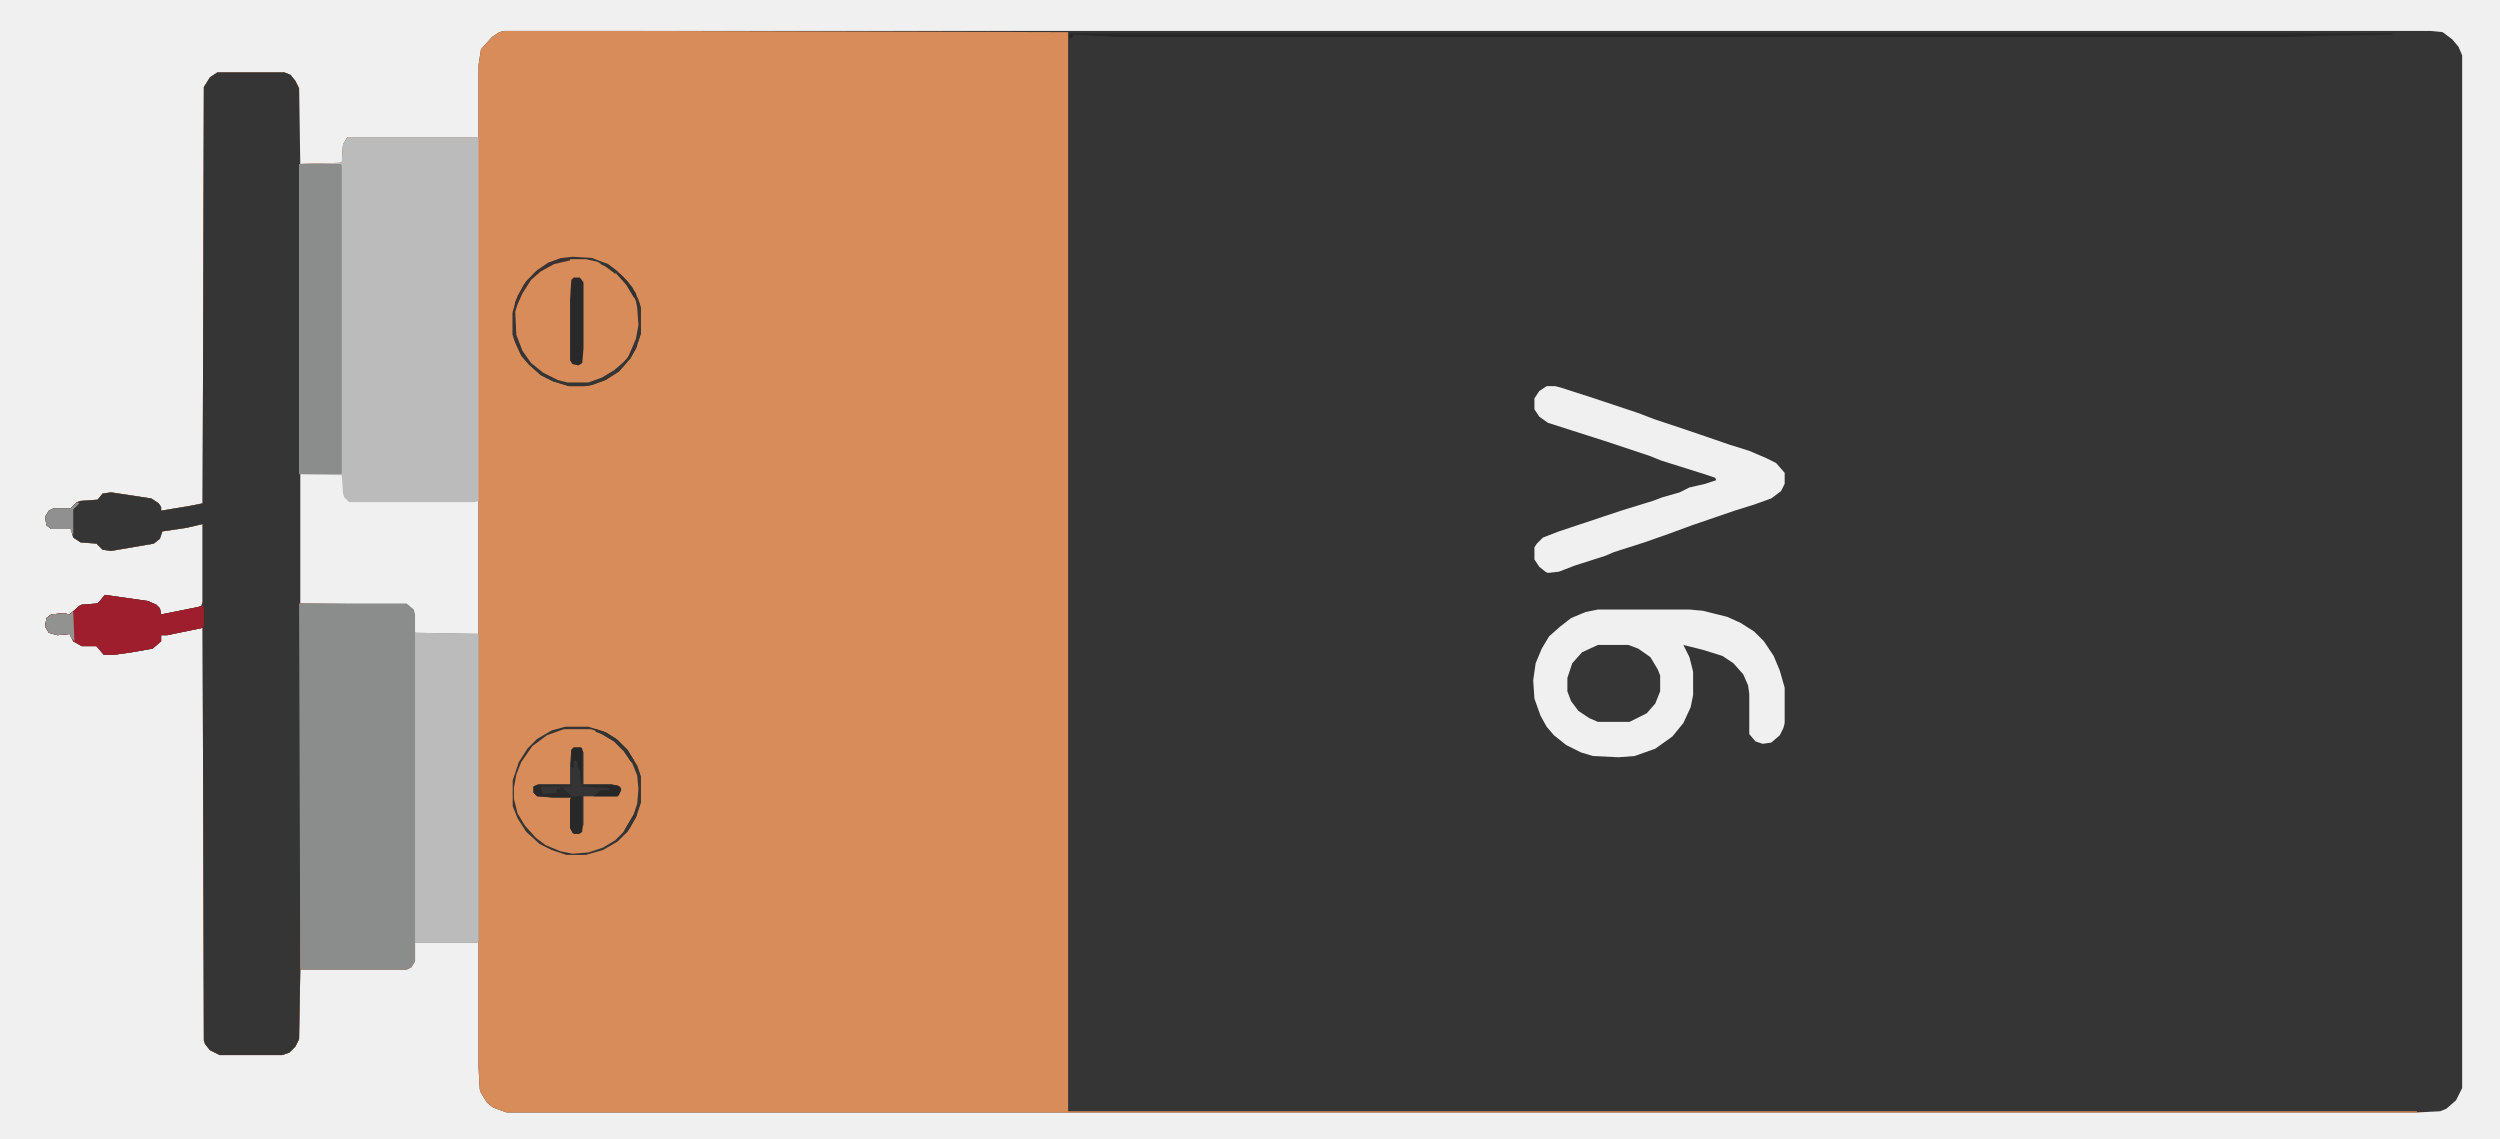
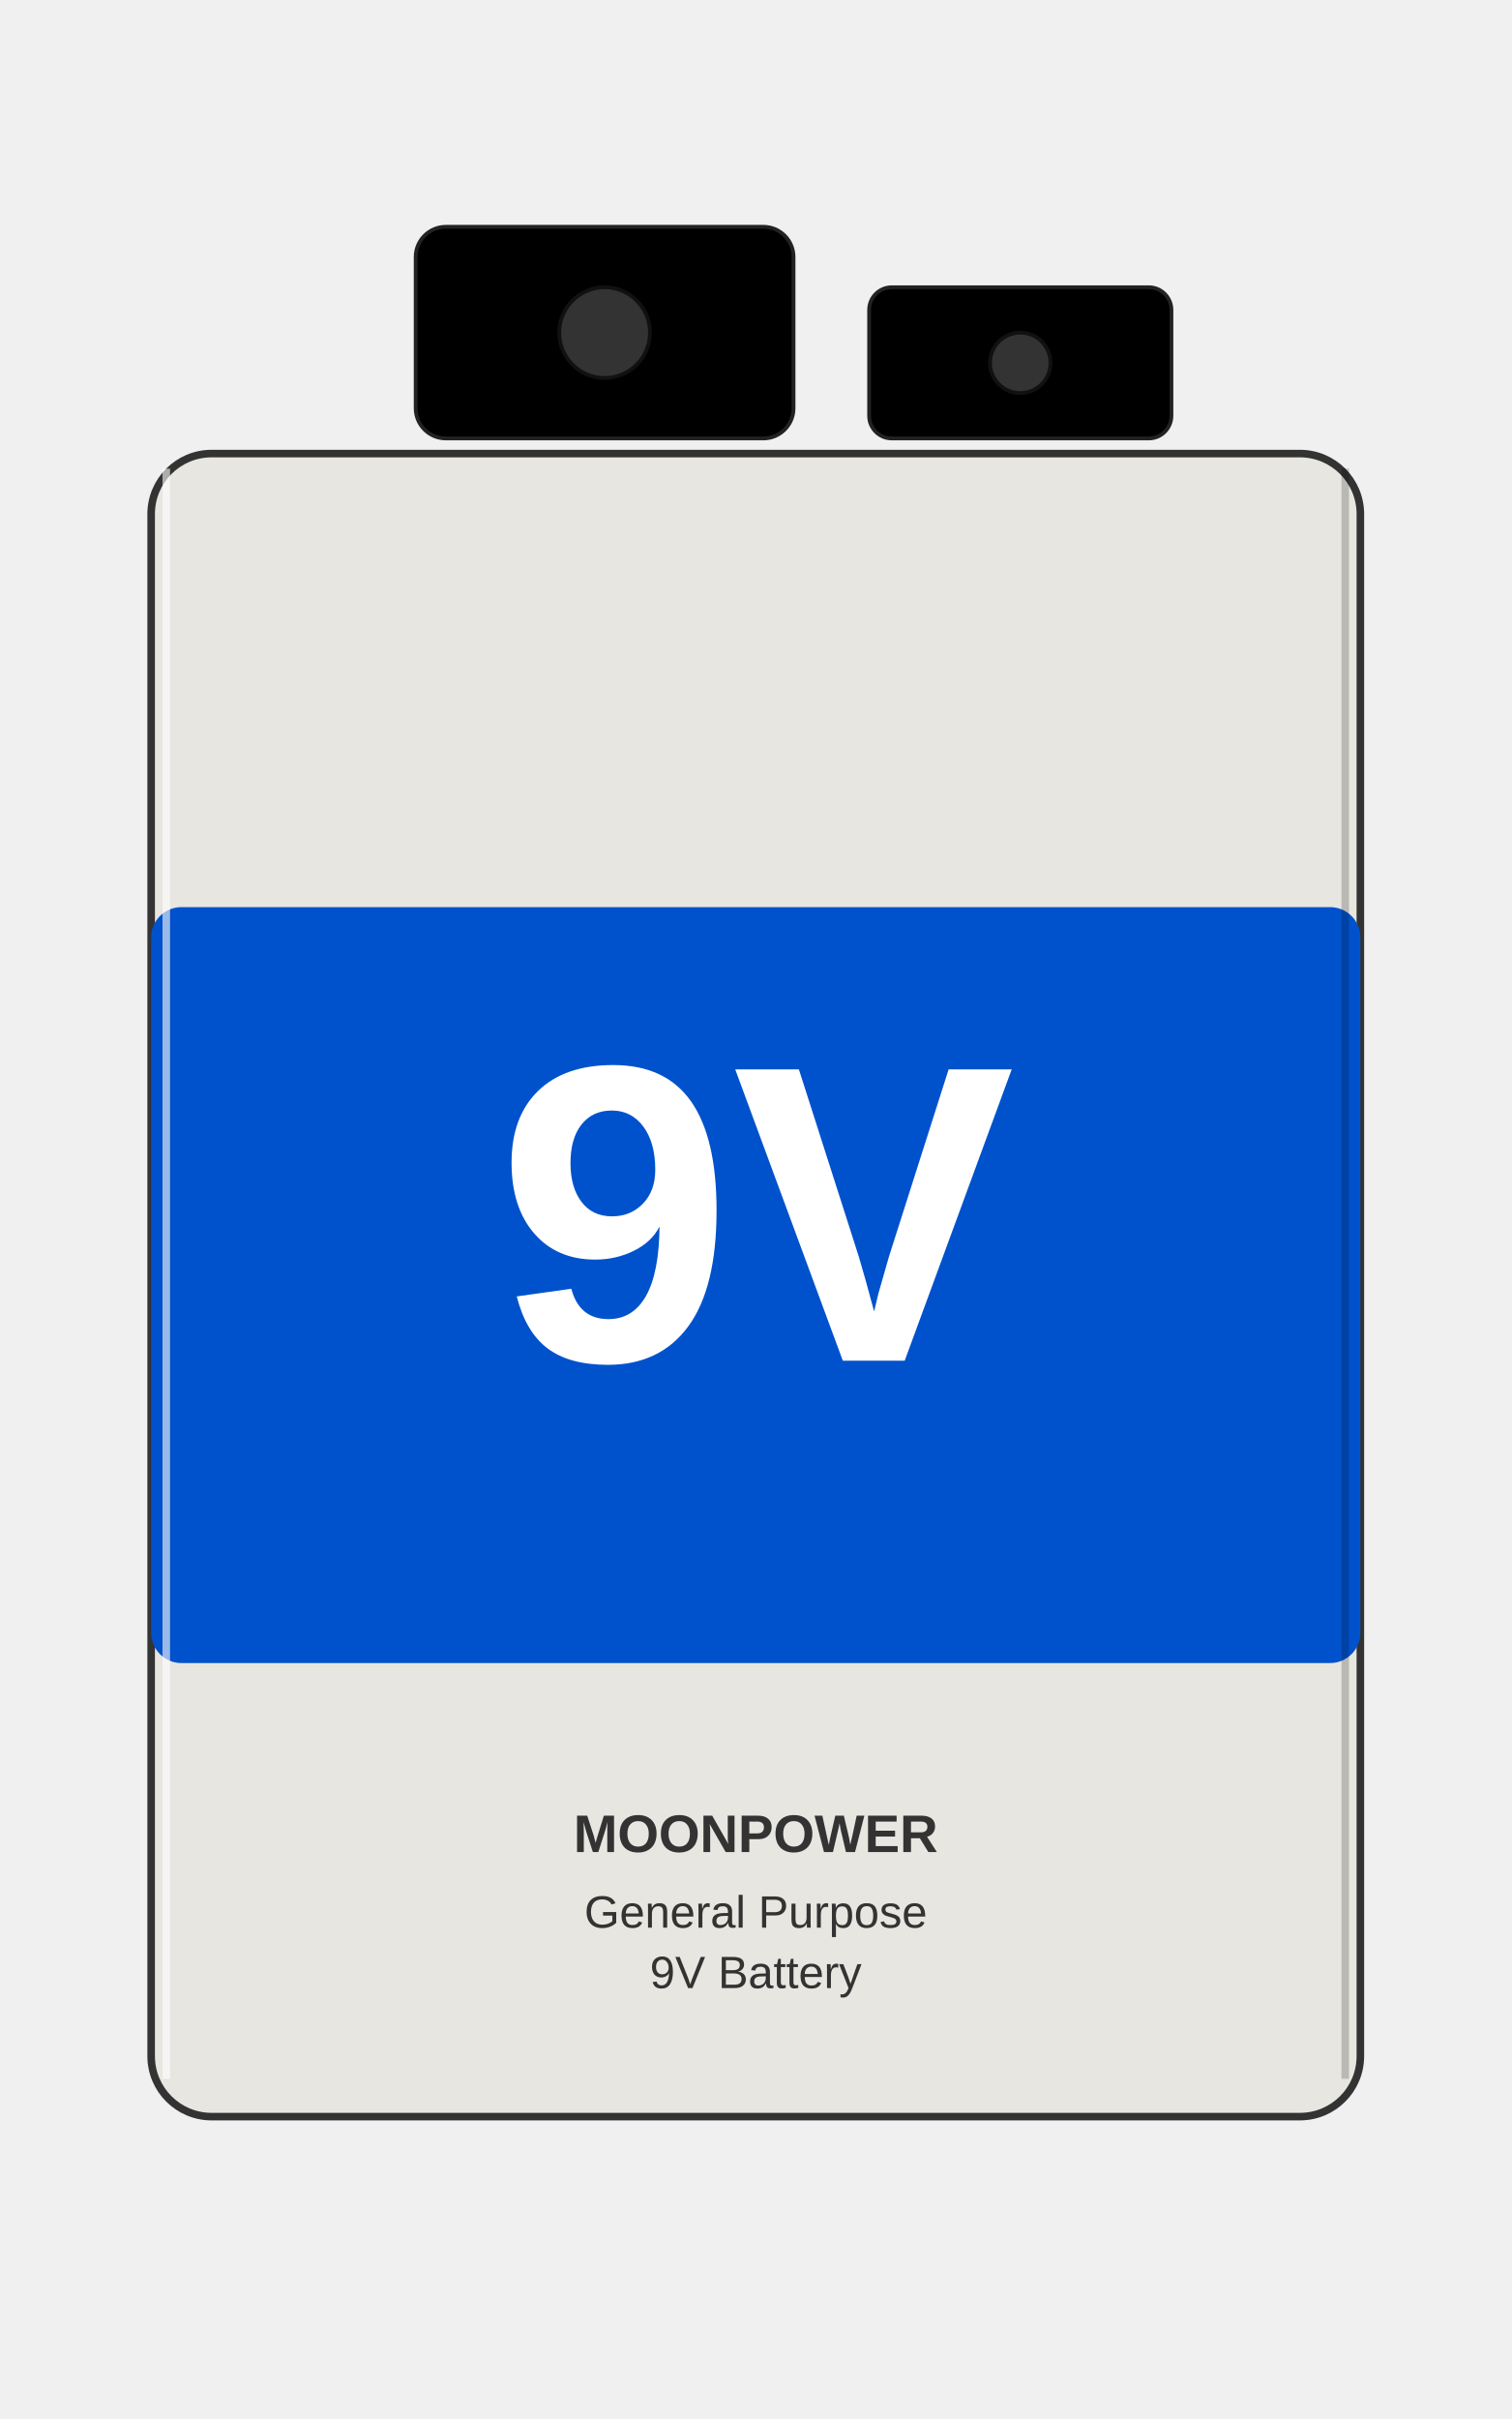
- <svg xmlns="http://www.w3.org/2000/svg" version="1.1" viewBox="0 0 2048 932" width="740" height="337">
-   <path transform="translate(413,25)" d="m0 0h1578l10 1 8 6 5 6 3 7v846l-5 10-8 7-5 2-19 1h-1565l-11-4-5-4-5-8-1-3-1-18v-103l-2 1h-50v15l-3 5-4 2h-87l-1 57-3 6-5 5-6 2h-51l-8-4-4-5-1-3-1-338-29 6h-5v5l-7 6-17 3-14 2h-9l-6-7h-12l-7-4-3-6-10 1-7-2-3-5 1-7 4-3 10-1 5 1 8-7 2-1 13-1 6-7 35 5 7 3 3 3 1 5 30-6 3-1 1-3v-64l-13 3-20 3-2 6-5 4-35 6-7-1-5-5-13-1-6-4-2-7h-16l-4-3-1-7 3-5 4-2h14l5-5 3-1 14-1 4-5 7-1 33 5 6 4 2 3v3l24-4 10-2 1-341 5-8 6-4h55l5 2 4 5 3 6v62l35-1 1-15 3-5 1-1h107v-59l2-13 9-10 6-4zm854 291-6 4-4 6v9l4 6 7 5 50 16 33 11 10 4 35 11 9 3 1 2-9 3-13 3-8 4-14 4-8 3-26 8-51 17-13 5-5 5-2 3v10l4 6 5 4 2 1 9-1 13-5 25-8 7-3 25-8 20-7 19-7 35-12 16-5 14-5 8-6 3-6v-9l-7-8-8-4-14-6-16-5-35-12-27-9-13-5-36-12-28-9-4-1zm-1022 72v106l88 1 5 4 1 4 1 15 2 1h50v-109h-106l-3-3-1-3-1-15-1-1zm1064 111-10 2-12 5-9 7-9 8-6 10-5 12-2 14 1 15 5 14 5 9 6 7 10 8 12 6 10 3 21 1 13-1 17-6 14-10 9-11 6-13 2-10v-19l-3-12-5-10 16 4 16 5 9 6 8 9 4 9 1 7v33l5 6 6 2 7-1 7-6 3-6 1-4v-29l-4-14-5-12-8-12-8-8-11-7-11-5-20-5-11-1z" fill="#353535" />
-   <path transform="translate(413,25)" d="m0 0h101l361 1v884h1105v1h-1565l-11-4-5-4-5-8-1-3-1-18v-103l-2 1h-50v15l-3 5-4 2h-87l-1 57-3 6-5 5-6 2h-51l-8-4-4-5-1-3-1-338-29 6h-5v5l-7 6-17 3-14 2h-9l-6-7h-12l-7-4-3-6-10 1-7-2-3-5 1-7 4-3 10-1 5 1 8-7 2-1 13-1 6-7 35 5 7 3 3 3 1 5 30-6 3-1 1-3v-64l-13 3-20 3-2 6-5 4-35 6-7-1-5-5-13-1-6-4-2-7h-16l-4-3-1-7 3-5 4-2h14l5-5 3-1 14-1 4-5 7-1 33 5 6 4 2 3v3l24-4 10-2 1-341 5-8 6-4h55l5 2 4 5 3 6v62l35-1 1-15 3-5 1-1h107v-59l2-13 9-10 6-4zm-168 363v106l88 1 5 4 1 4 1 15 2 1h50v-109h-106l-3-3-1-3-1-15-1-1z" fill="#D88C59" />
-   <path transform="translate(178,59)" d="m0 0h55l5 2 4 5 3 6 1 63v659l-1 57-3 6-5 5-6 2h-51l-8-4-4-5-1-3-1-338-29 6h-5v5l-7 6-17 3-14 2h-9l-6-7h-12l-7-4-3-6-10 1-7-2-3-5 1-7 4-3 10-1 5 1 8-7 2-1 13-1 6-7 35 5 7 3 3 3 1 5 30-6 3-1 1-3v-64l-13 3-20 3-2 6-5 4-35 6-7-1-5-5-13-1-6-4-2-7h-16l-4-3-1-7 3-5 4-2h14l5-5 3-1 14-1 4-5 7-1 33 5 6 4 2 3v3l24-4 10-2 1-341 5-8z" fill="#353535" />
-   <path transform="translate(285,112)" d="m0 0h107v298l-3 1h-103l-4-4-1-3-1-15-35-1v-254l35-1 1-15 3-5z" fill="#BABBBA" />
-   <path transform="translate(245,494)" d="m0 0h88l6 5 1 4v15l52 1v252l-2 1h-50v15l-3 5-4 2h-85l-2-1z" fill="#8B8C8C" />
-   <path transform="translate(340,518)" d="m0 0 52 1v252l-2 1h-50z" fill="#BABBBA" />
-   <path transform="translate(245,134)" d="m0 0h34l1 1v253h-35z" fill="#8B8C8C" />
-   <path transform="translate(462,597)" d="m0 0h22l13 5 9 7 8 8 6 10 3 8 1 14-2 13-7 14-9 10-5 4-12 6-14 3-12-1-12-4-10-6-9-9-8-13-3-12v-9l3-14 6-12 8-10 12-8z" fill="#D88C59" />
-   <path transform="translate(467,212)" d="m0 0h13l12 3 10 6 10 9 7 11 4 11 1 14-3 14-6 12-9 10-11 7-9 4-4 1h-17l-13-4-10-6-10-9-7-12-3-9v-20l3-10 6-11 7-8 10-7 9-4z" fill="#D88C59" />
-   <path transform="translate(1309,528)" d="m0 0h25l8 3 10 7 6 10 2 5v13l-4 10-7 8-14 7h-26l-7-3-9-6-6-8-3-8v-11l4-12 8-9z" fill="#363636" />
-   <path transform="translate(86,487)" d="m0 0 35 5 7 3 3 3 1 5 30-6 4-1 1 1v15l-1 2-29 6h-5v5l-7 6-17 3-14 2h-9l-6-7h-12l-7-4-3-6-10 1-7-2-3-5 1-7 4-3 10-1 5 1 8-7 2-1 13-1z" fill="#9E1E2D" />
-   <path transform="translate(876,27)" d="m0 0h1084v1l-55 1-31 1h-960l-35-2-1 3h-2z" fill="#282728" />
-   <path transform="translate(470,612)" d="m0 0h6l2 4v26h23l7 2 1 3-3 5h-28v23l-2 7-6 1-3-5v-23l1-2h-15l-13-1-3-3v-5l4-2h26v-16l1-12z" fill="#343434" />
-   <path transform="translate(470,227)" d="m0 0h5l3 4v54l-1 12-3 2-5-1-2-3v-50l1-16z" fill="#2A292A" />
-   <path transform="translate(469,210)" d="m0 0 16 1 13 5 9 7 5 5 6 7 5 10 2 7v21l-4 12-6 10-8 9-11 7-11 4-6 1h-13l-13-4-10-5-10-9-6-7-5-11-2-6v-19l4-13 7-12 9-9 9-6 11-4zm-2 2-13 3-11 6-9 8-7 11-4 9-1 5v20l5 13 7 10 9 8 14 7 8 2h17l11-4 10-6 8-7 7-10 4-10 2-11-1-14-4-11-7-11-11-10-12-6-9-2z" fill="#353535" />
-   <path transform="translate(463,595)" d="m0 0h19l13 4 10 6 9 9 8 13 3 9v21l-4 12-7 12-8 8-12 7-14 4h-16l-12-4-10-5-11-10-7-11-4-10v-21l5-15 7-11 8-8 12-7zm-1 2-14 5-12 9-9 13-4 10-2 11v9l3 12 6 10 9 10 8 6 12 5 10 2 13-1 12-4 10-6 9-9 7-12 3-9 1-12-1-11-4-10-7-10-9-9-10-6-9-3z" fill="#353535" />
-   <path transform="translate(59,501)" d="m0 0h1l1 24-3-3-1-3-10 1-7-2-3-5 1-7 4-3 10-1 5 1z" fill="#929290" />
-   <path transform="translate(63,411)" d="m0 0 2 1-5 5v21l-2-3v-2h-16l-4-3-1-7 3-5 4-2h14z" fill="#8F908F" />
-   <path transform="translate(468,652)" d="m0 0h9v29l-3 2-5-1-2-4v-23z" fill="#292829" />
-   <path transform="translate(421,255)" d="m0 0h1l1 19 5 13 7 10 10 8 12 6 8 2h17l11-4 10-6 7-6 4-4v3l-7 8-11 7-11 4-6 1h-13l-13-4-10-5-10-9-6-7-5-11-2-6v-18z" fill="#353535" />
-   <path transform="translate(439,643)" d="m0 0h29v1h-8l5 5 3 2v2h-15l-13-1-3-3v-5z" fill="#2A292A" />
-   <path transform="translate(488,597)" d="m0 0 9 3 9 6 8 8 8 13 3 9v21l-4 12-7 12-4 2 2-4 7-12 3-9 1-12-1-11-4-10-7-10-8-8-10-6-5-2z" fill="#353535" />
-   <path transform="translate(470,612)" d="m0 0h6l1 1v29h-1l-1-11-2-4v-4h-3v6l-2-1v-14z" fill="#282728" />
-   <path transform="translate(477,643)" d="m0 0h29l3 3-2 5-1 1h-20l4-3 2-2h7l1-1-2-1-21-1z" fill="#282728" />
-   <path transform="translate(460,211)" d="m0 0h7v2l-13 3-11 6-8 7-7 11-4 9-2 6h-1l1-8 7-14 9-10 11-8z" fill="#3C3234" />
-   <path transform="translate(522,245)" d="m0 0 2 3 1 4v21l-4 12-5 9h-2l2-5 5-12 2-11-1-14-1-6z" fill="#353535" />
-   <path transform="translate(488,597)" d="m0 0 9 3 9 6 8 8 5 8v2h-2l-6-9-8-8-10-6-5-2z" fill="#333" />
-   <path transform="translate(444,644)" d="m0 0h15v2h-3v3l-11 1-2-5z" fill="#353535" />
-   <path transform="translate(505,223)" d="m0 0 4 2 5 5 7 10 1 6-3-3-6-10-8-9z" fill="#313131" />
-   <path transform="translate(521,664)" d="m0 0 1 3-6 11-4 5h-2l2-4z" fill="#343434" />
-   <path transform="translate(492,214)" d="m0 0 6 2 8 6-2 2-8-6-4-2z" fill="#343434" />
-   <path transform="translate(521,280)" d="m0 0 1 3-6 11h-2l2-5z" fill="#343434" />
+ <svg xmlns="http://www.w3.org/2000/svg" version="1.1" viewBox="0 0 200 320" width="200" height="320">
+   <rect x="20" y="60" width="160" height="220" rx="8" ry="8" fill="#E8E6E0" stroke="#333" stroke-width="1" />
+   <rect x="20" y="120" width="160" height="100" rx="4" ry="4" fill="#0052CC" />
+   <text x="100" y="180" font-family="Arial, sans-serif" font-size="56" font-weight="bold" text-anchor="middle" fill="white">9V</text>
+   <g>
+     <rect x="55" y="30" width="50" height="28" rx="4" ry="4" fill="#000" stroke="#222" stroke-width="0.5" />
+     <circle cx="80" cy="44" r="6" fill="#333" stroke="#111" stroke-width="0.5" />
+   </g>
+   <g>
+     <rect x="115" y="38" width="40" height="20" rx="3" ry="3" fill="#000" stroke="#222" stroke-width="0.5" />
+     <circle cx="135" cy="48" r="4" fill="#333" stroke="#111" stroke-width="0.5" />
+   </g>
+   <line x1="22" y1="62" x2="22" y2="275" stroke="#FFFFFF" stroke-width="1" opacity="0.6" />
+   <line x1="178" y1="62" x2="178" y2="275" stroke="#000000" stroke-width="1" opacity="0.2" />
+   <text x="100" y="245" font-family="Arial, sans-serif" font-size="7" font-weight="bold" text-anchor="middle" fill="#333">MOONPOWER</text>
+   <text x="100" y="255" font-family="Arial, sans-serif" font-size="6" text-anchor="middle" fill="#333">General Purpose</text>
+   <text x="100" y="263" font-family="Arial, sans-serif" font-size="6" text-anchor="middle" fill="#333">9V Battery</text>
</svg>
